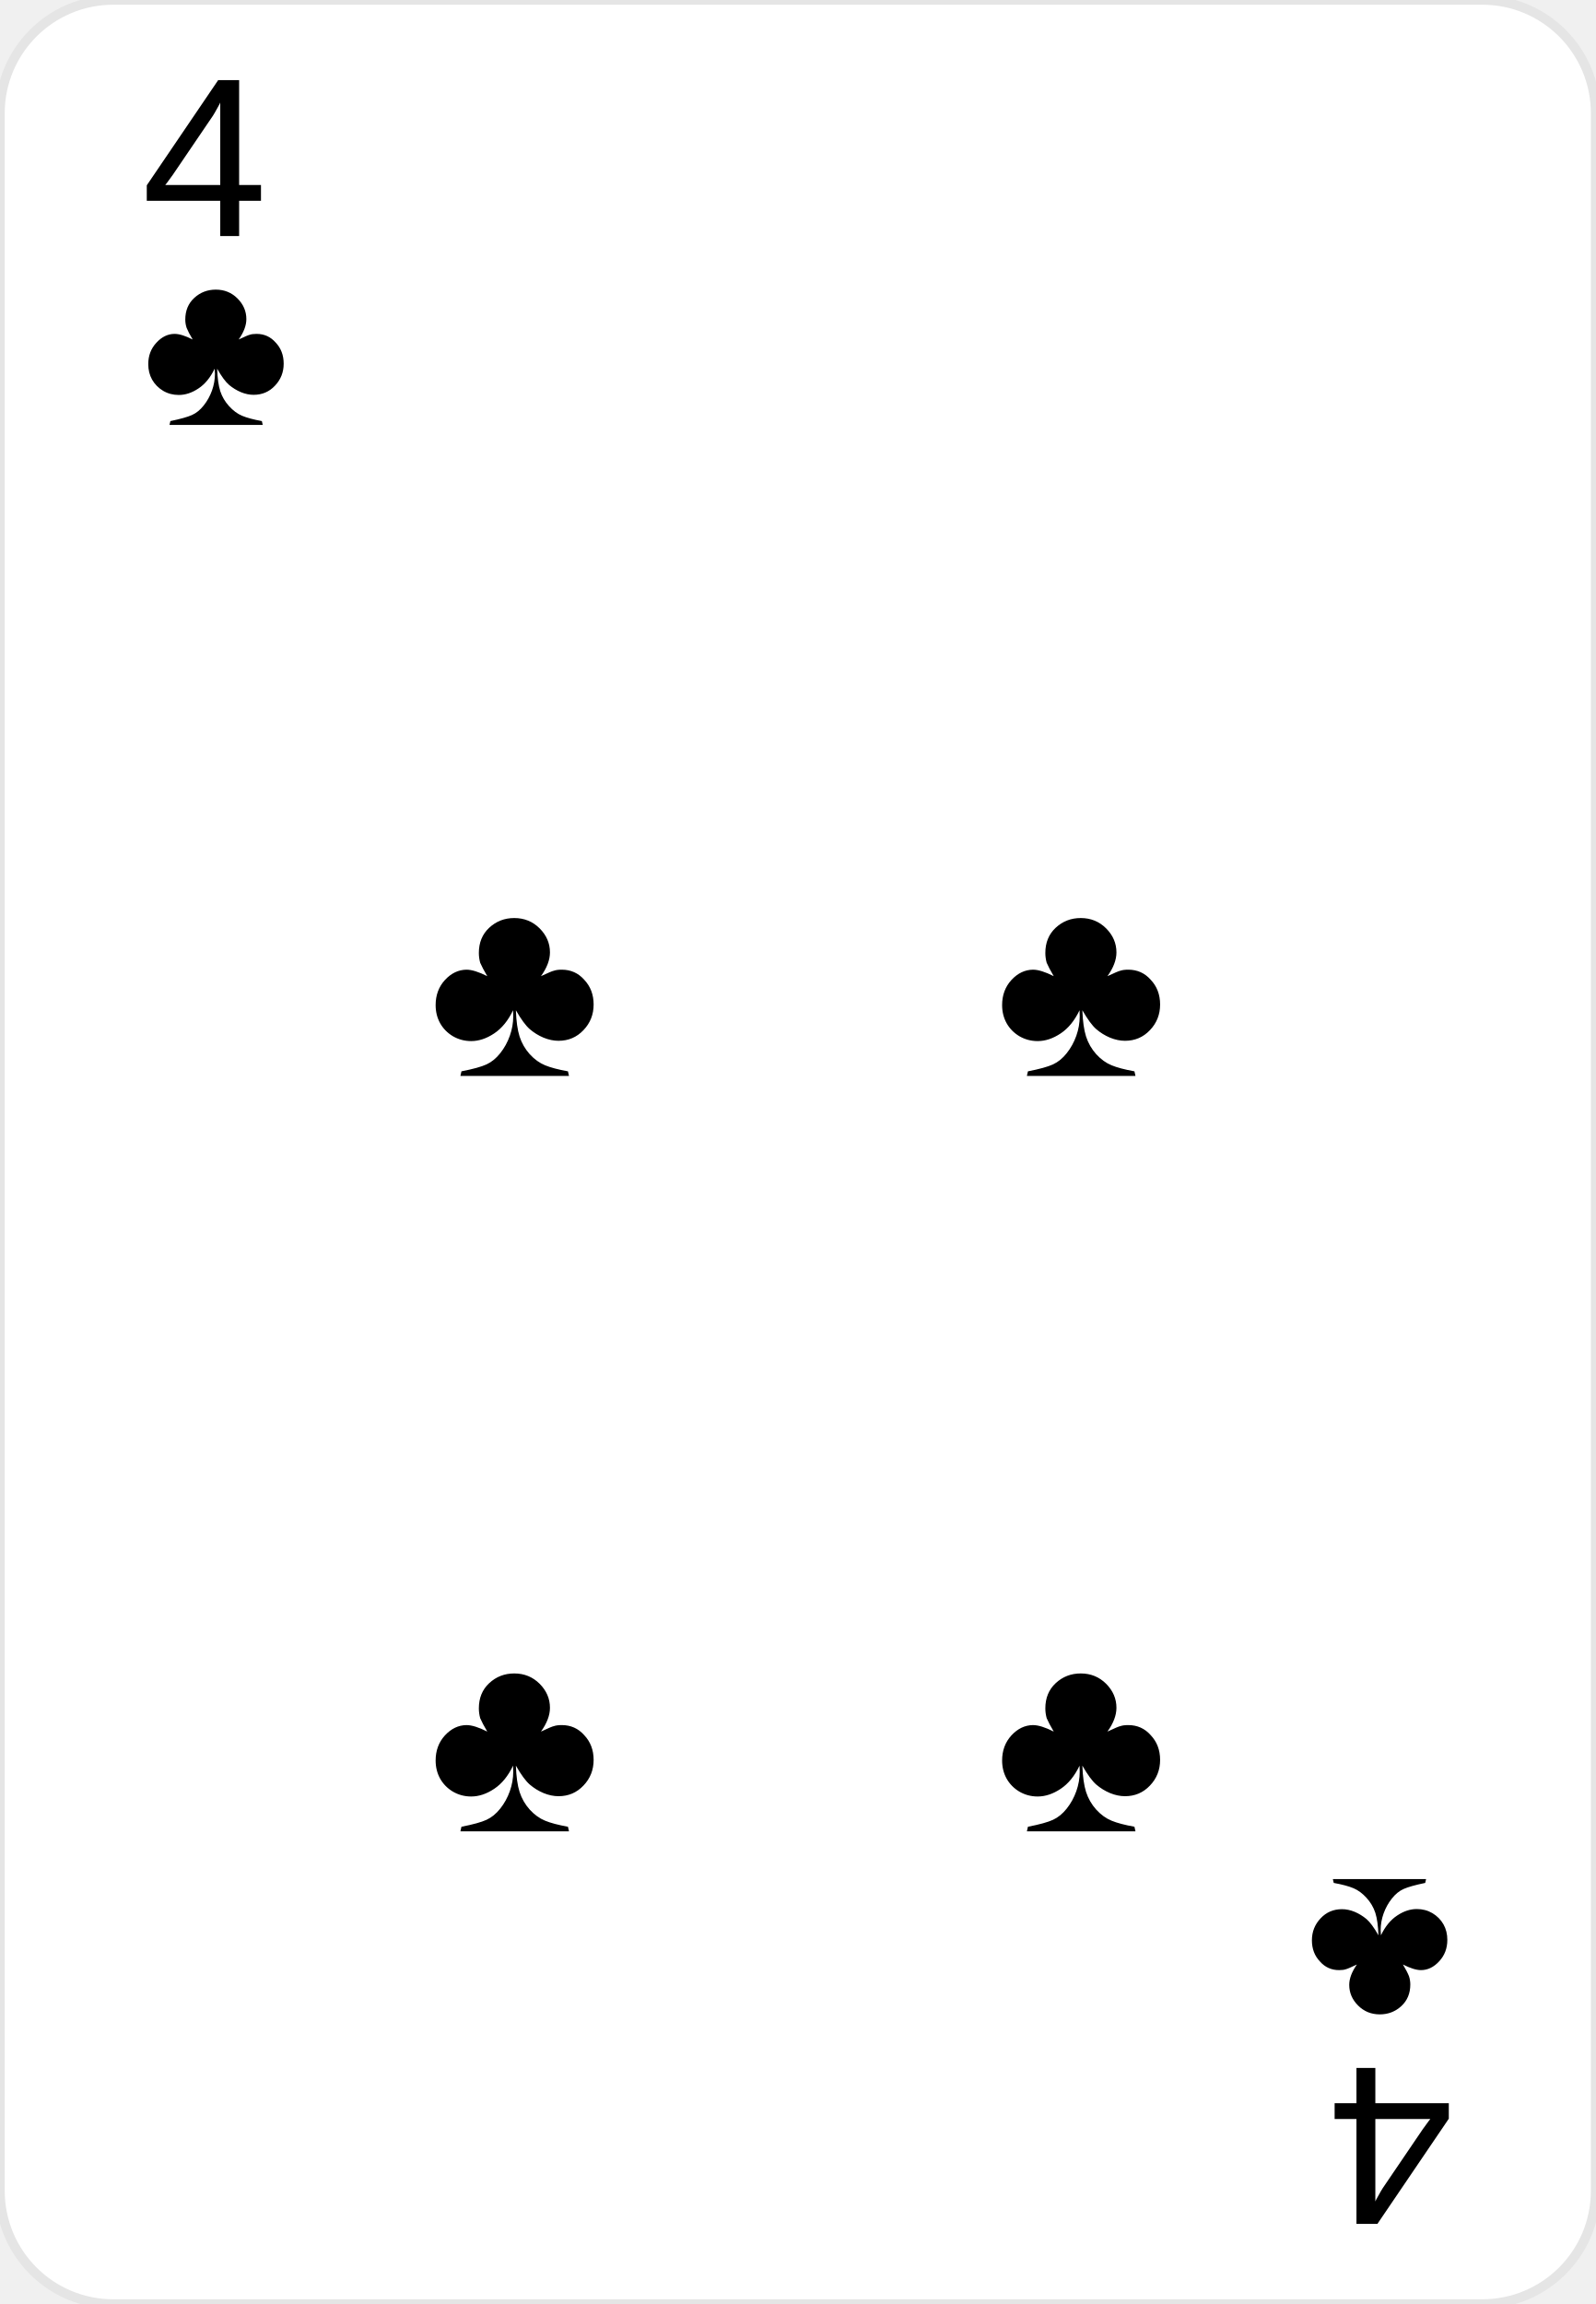
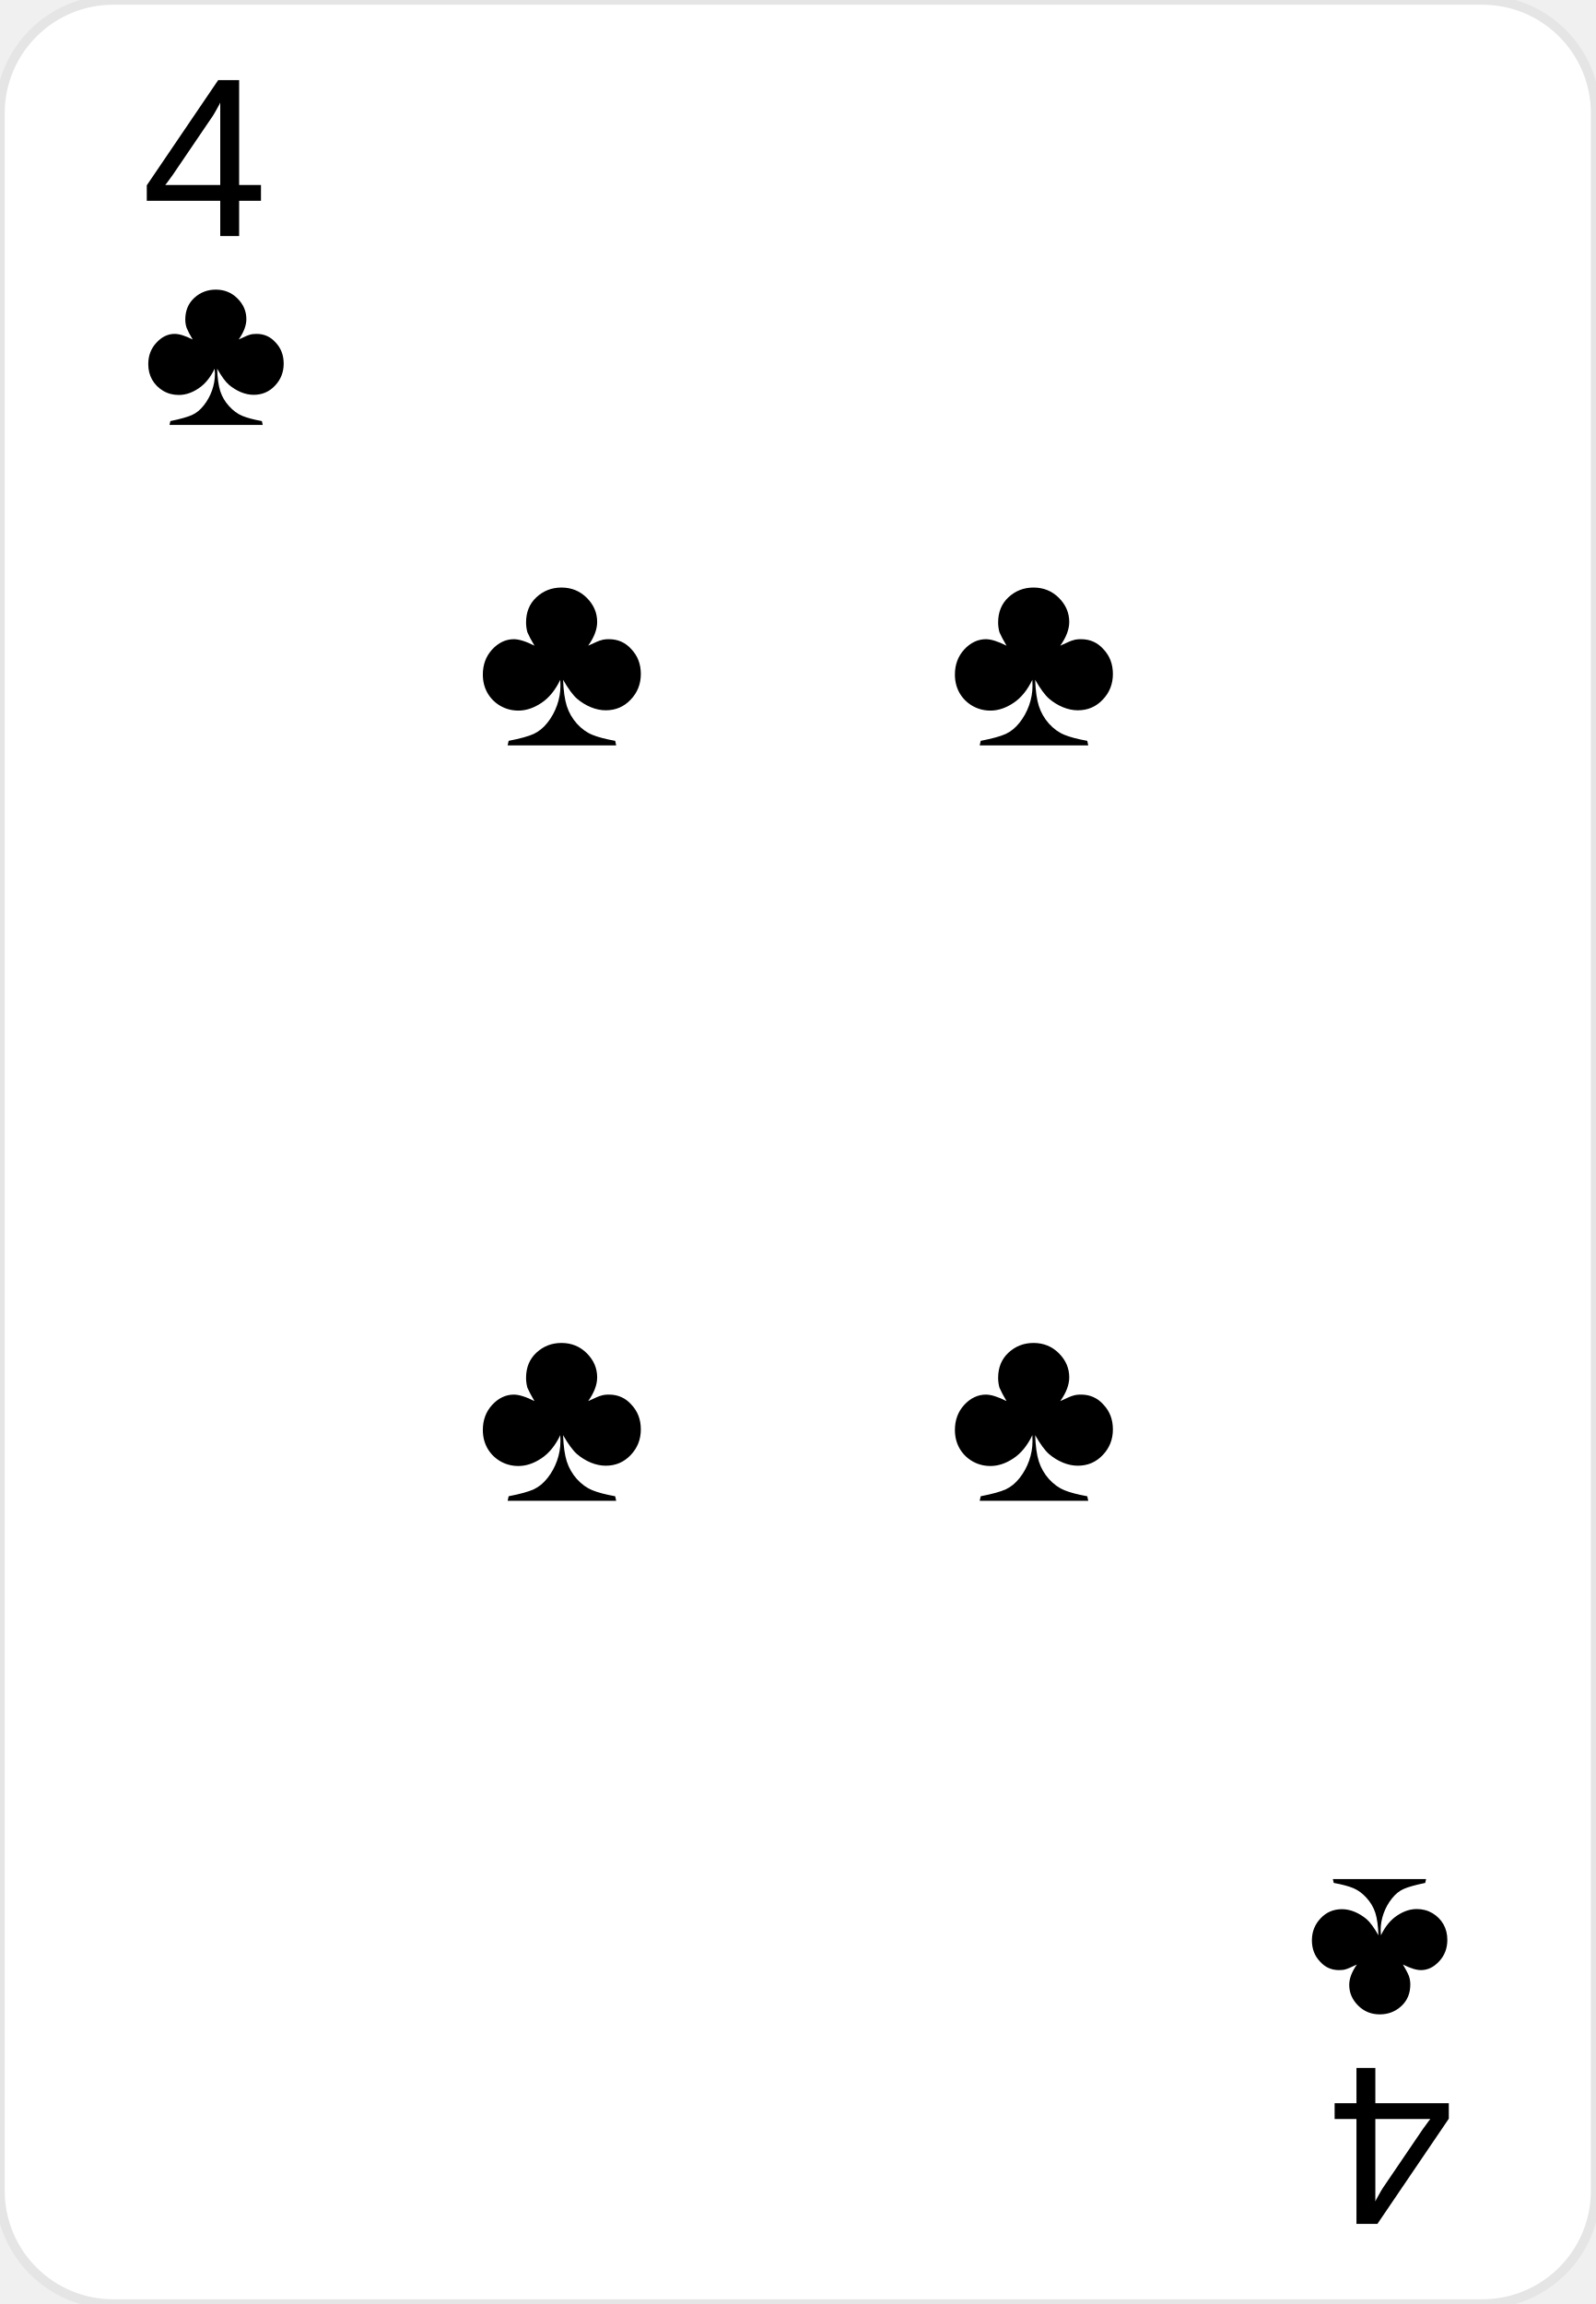
<svg xmlns="http://www.w3.org/2000/svg" width="169" height="244" viewBox="0 0 169 244" fill="none">
  <rect width="169" height="244" rx="12" fill="white" stroke="#E5E5E5" />
  <g transform="translate(15, 25)">
    <text font-family="Arial" font-size="24" fill="#000000">4</text>
    <text font-family="Arial" font-size="24" y="20" fill="#000000">♣</text>
  </g>
  <g transform="translate(154, 219) rotate(180)">
    <text font-family="Arial" font-size="24" fill="#000000">4</text>
    <text font-family="Arial" font-size="24" y="20" fill="#000000">♣</text>
  </g>
-   <g transform="translate(54.5, 82)">
+   <g transform="translate(59.5, 47)">
    <text font-family="Arial" font-size="28" y="24" fill="#000000" text-anchor="middle" dominant-baseline="middle">♣</text>
  </g>
-   <g transform="translate(114.5, 82)">
+   <g transform="translate(109.5, 47)">
    <text font-family="Arial" font-size="28" y="24" fill="#000000" text-anchor="middle" dominant-baseline="middle">♣</text>
  </g>
-   <g transform="translate(54.5, 162)">
+   <g transform="translate(59.5, 127)">
    <text font-family="Arial" font-size="28" y="24" fill="#000000" text-anchor="middle" dominant-baseline="middle">♣</text>
  </g>
-   <g transform="translate(114.5, 162)">
+   <g transform="translate(109.5, 127)">
    <text font-family="Arial" font-size="28" y="24" fill="#000000" text-anchor="middle" dominant-baseline="middle">♣</text>
  </g>
</svg>
